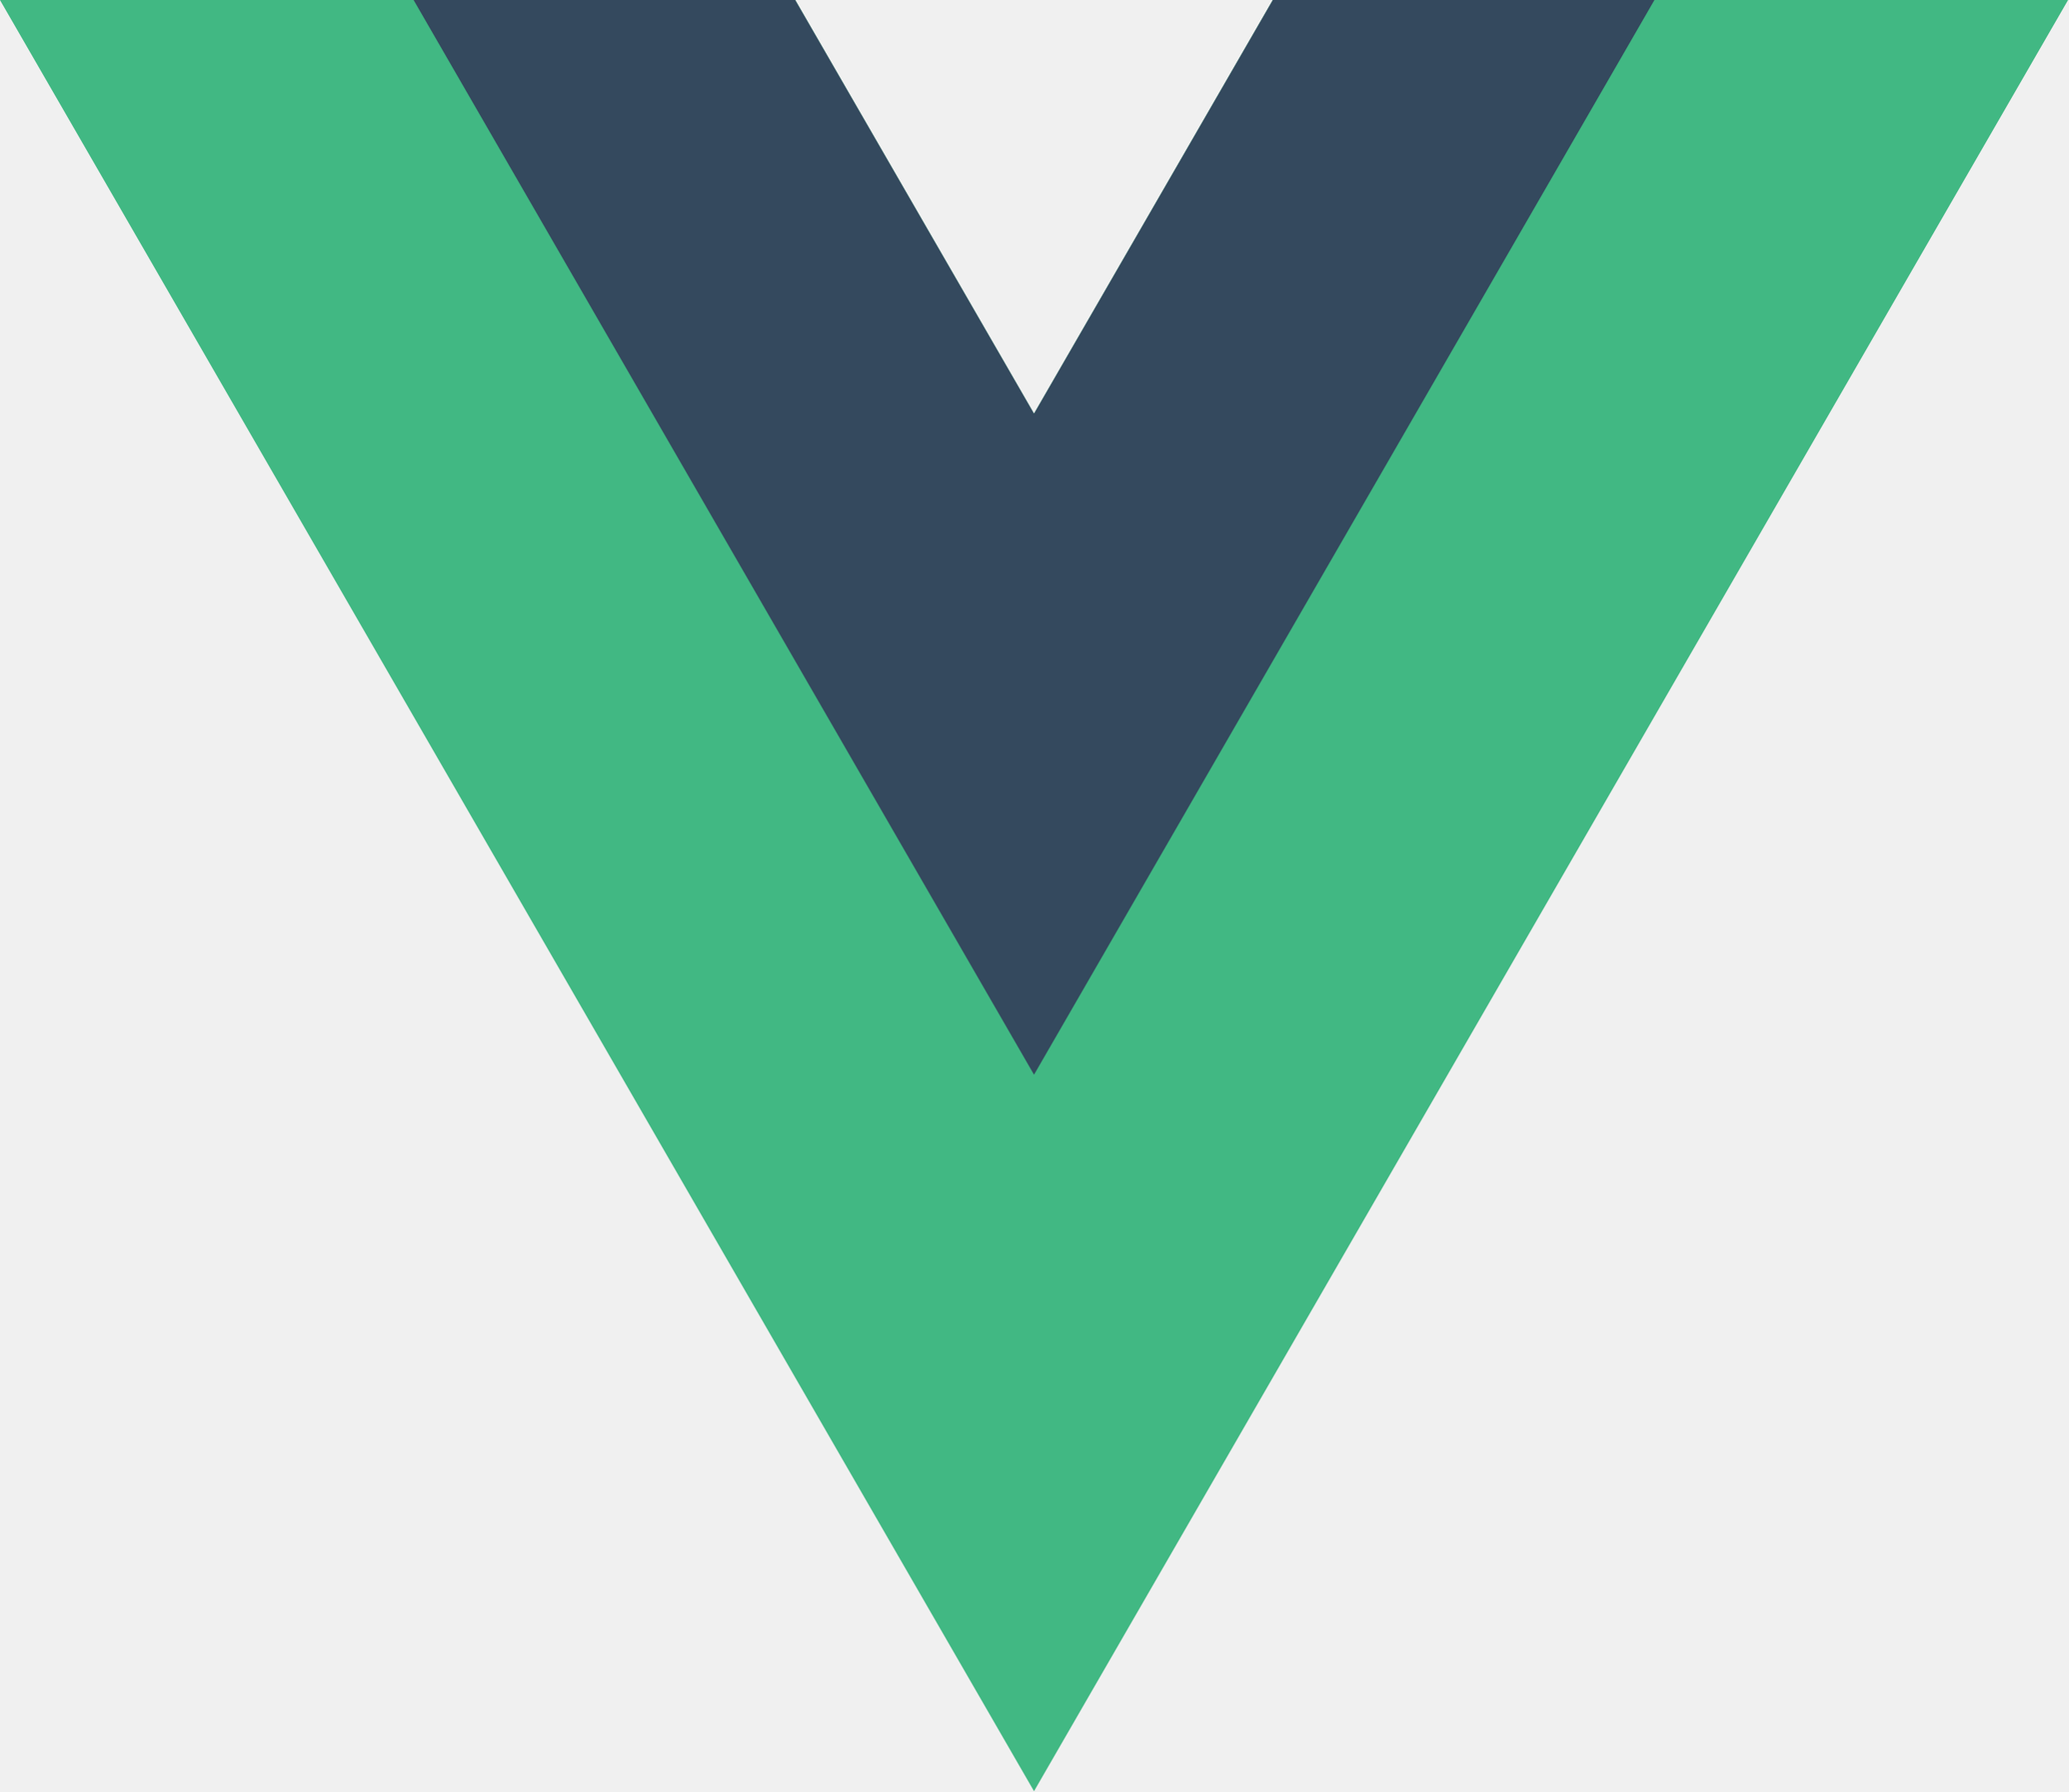
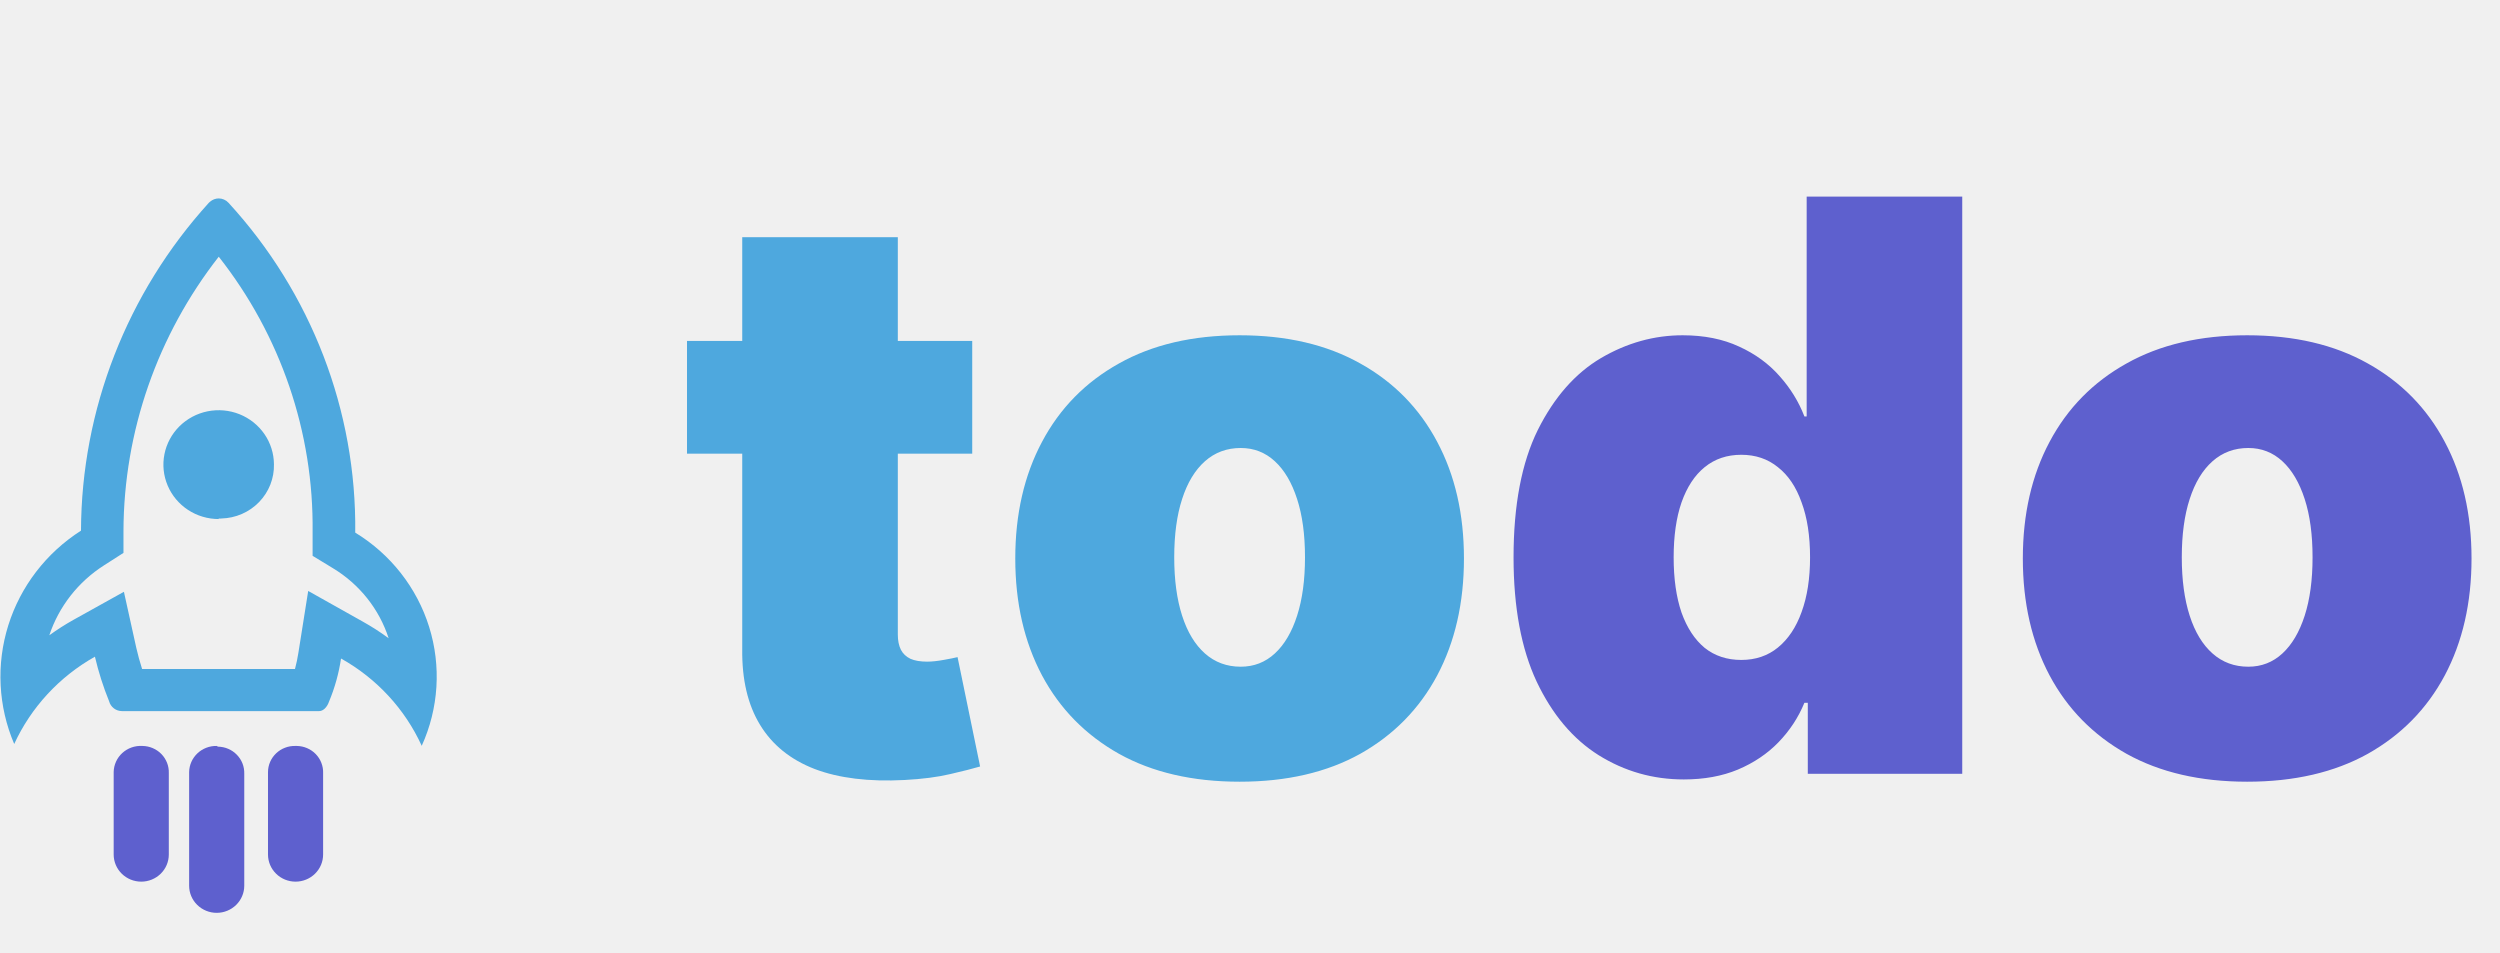
- <svg xmlns="http://www.w3.org/2000/svg" viewBox="0 0 261.76 226.69">
-   <path d="M161.096.001l-30.225 52.351L100.647.001H-.005l130.877 226.688L261.749.001z" fill="#41b883" />
-   <path d="M161.096.001l-30.225 52.351L100.647.001H52.346l78.526 136.01L209.398.001z" fill="#34495e" />
+ <svg xmlns="http://www.w3.org/2000/svg" width="126" height="48" viewBox="0 0 126 48" fill="none">
+   <path d="M49 17.182V22.864H34.625V17.182H49ZM37.409 11.954H45.25V31.983C45.25 32.286 45.302 32.542 45.406 32.75C45.51 32.949 45.671 33.1 45.889 33.205C46.107 33.299 46.386 33.347 46.727 33.347C46.964 33.347 47.239 33.318 47.551 33.261C47.873 33.205 48.11 33.157 48.261 33.119L49.398 38.631C49.047 38.735 48.545 38.863 47.892 39.014C47.248 39.166 46.481 39.265 45.591 39.312C43.792 39.407 42.281 39.222 41.06 38.758C39.838 38.285 38.919 37.542 38.304 36.528C37.688 35.515 37.39 34.246 37.409 32.722V11.954ZM62.477 39.398C60.109 39.398 58.083 38.929 56.397 37.992C54.711 37.044 53.419 35.728 52.519 34.043C51.62 32.347 51.17 30.383 51.17 28.148C51.17 25.913 51.62 23.953 52.519 22.267C53.419 20.572 54.711 19.256 56.397 18.318C58.083 17.371 60.109 16.898 62.477 16.898C64.844 16.898 66.871 17.371 68.556 18.318C70.242 19.256 71.534 20.572 72.434 22.267C73.334 23.953 73.783 25.913 73.783 28.148C73.783 30.383 73.334 32.347 72.434 34.043C71.534 35.728 70.242 37.044 68.556 37.992C66.871 38.929 64.844 39.398 62.477 39.398ZM62.533 33.602C63.196 33.602 63.769 33.38 64.252 32.935C64.735 32.49 65.109 31.855 65.374 31.031C65.639 30.207 65.772 29.227 65.772 28.091C65.772 26.945 65.639 25.965 65.374 25.151C65.109 24.327 64.735 23.692 64.252 23.247C63.769 22.802 63.196 22.579 62.533 22.579C61.833 22.579 61.231 22.802 60.729 23.247C60.227 23.692 59.844 24.327 59.579 25.151C59.314 25.965 59.181 26.945 59.181 28.091C59.181 29.227 59.314 30.207 59.579 31.031C59.844 31.855 60.227 32.49 60.729 32.935C61.231 33.38 61.833 33.602 62.533 33.602Z" fill="#4EA8DE" />
+   <path d="M84.863 39.284C83.31 39.284 81.88 38.877 80.573 38.062C79.276 37.248 78.234 36.012 77.448 34.355C76.672 32.698 76.283 30.61 76.283 28.091C76.283 25.458 76.691 23.318 77.505 21.671C78.329 20.023 79.389 18.815 80.687 18.048C81.994 17.281 83.367 16.898 84.806 16.898C85.886 16.898 86.833 17.087 87.647 17.466C88.461 17.835 89.143 18.332 89.692 18.957C90.242 19.573 90.658 20.25 90.942 20.989H91.056V9.909H98.897V39H91.113V35.42H90.942C90.639 36.159 90.204 36.822 89.636 37.409C89.077 37.987 88.395 38.446 87.59 38.787C86.795 39.118 85.886 39.284 84.863 39.284ZM87.761 33.261C88.48 33.261 89.096 33.053 89.607 32.636C90.128 32.21 90.526 31.614 90.8 30.847C91.085 30.07 91.227 29.151 91.227 28.091C91.227 27.011 91.085 26.088 90.8 25.321C90.526 24.544 90.128 23.953 89.607 23.546C89.096 23.129 88.48 22.921 87.761 22.921C87.041 22.921 86.425 23.129 85.914 23.546C85.412 23.953 85.024 24.544 84.749 25.321C84.484 26.088 84.352 27.011 84.352 28.091C84.352 29.171 84.484 30.099 84.749 30.875C85.024 31.642 85.412 32.234 85.914 32.651C86.425 33.058 87.041 33.261 87.761 33.261ZM113.258 39.398C110.89 39.398 108.864 38.929 107.178 37.992C105.493 37.044 104.2 35.728 103.3 34.043C102.401 32.347 101.951 30.383 101.951 28.148C101.951 25.913 102.401 23.953 103.3 22.267C104.2 20.572 105.493 19.256 107.178 18.318C108.864 17.371 110.89 16.898 113.258 16.898C115.625 16.898 117.652 17.371 119.337 18.318C121.023 19.256 122.316 20.572 123.215 22.267C124.115 23.953 124.565 25.913 124.565 28.148C124.565 30.383 124.115 32.347 123.215 34.043C122.316 35.728 121.023 37.044 119.337 37.992C117.652 38.929 115.625 39.398 113.258 39.398ZM113.315 33.602C113.978 33.602 114.55 33.38 115.033 32.935C115.516 32.49 115.89 31.855 116.156 31.031C116.421 30.207 116.553 29.227 116.553 28.091C116.553 26.945 116.421 25.965 116.156 25.151C115.89 24.327 115.516 23.692 115.033 23.247C114.55 22.802 113.978 22.579 113.315 22.579C112.614 22.579 112.013 22.802 111.511 23.247C111.009 23.692 110.625 24.327 110.36 25.151C110.095 25.965 109.962 26.945 109.962 28.091C109.962 29.227 110.095 30.207 110.36 31.031C110.625 31.855 111.009 32.49 111.511 32.935C112.013 33.38 112.614 33.602 113.315 33.602Z" fill="#5E60CE" />
+   <g clip-path="url(#clip0_4130_509)">
+     <path d="M11.021 12.933C14.147 16.901 15.816 21.794 15.755 26.816V28.014L16.787 28.642C18.119 29.448 19.113 30.699 19.587 32.167C19.171 31.86 18.735 31.58 18.283 31.328L15.533 29.784L15.039 32.9C14.996 33.175 14.939 33.449 14.867 33.718H7.162C7.047 33.365 6.954 33.013 6.868 32.646L6.245 29.826L3.71 31.236C3.286 31.473 2.877 31.734 2.485 32.019C2.968 30.568 3.941 29.324 5.242 28.494L6.223 27.866V26.752C6.241 21.751 7.93 16.895 11.029 12.933H11.021ZM11.029 10C10.868 10 10.713 10.058 10.592 10.162L10.527 10.219C6.398 14.766 4.105 20.645 4.082 26.745C2.33 27.864 1.033 29.554 0.417 31.52C-0.198 33.485 -0.092 35.601 0.716 37.497C1.568 35.645 2.991 34.106 4.784 33.097C4.964 33.864 5.203 34.616 5.5 35.347C5.538 35.487 5.621 35.611 5.738 35.701C5.854 35.79 5.997 35.839 6.145 35.84H16.085C16.285 35.84 16.486 35.65 16.586 35.354C16.876 34.659 17.078 33.932 17.188 33.189C18.984 34.193 20.408 35.734 21.255 37.589C22.112 35.702 22.245 33.573 21.629 31.597C21.012 29.621 19.689 27.932 17.904 26.844C17.974 20.708 15.694 14.772 11.516 10.219C11.454 10.15 11.377 10.095 11.292 10.058C11.207 10.02 11.115 10 11.021 10H11.029Z" fill="#4EA8DE" />
+     <path d="M11.022 26.16C10.472 26.16 9.934 26 9.476 25.699C9.018 25.399 8.661 24.971 8.45 24.472C8.238 23.972 8.182 23.421 8.288 22.89C8.394 22.358 8.657 21.87 9.044 21.485C9.432 21.101 9.926 20.838 10.465 20.73C11.004 20.622 11.563 20.673 12.073 20.877C12.582 21.082 13.019 21.43 13.328 21.878C13.636 22.326 13.803 22.855 13.807 23.396C13.816 23.747 13.754 24.096 13.626 24.424C13.497 24.751 13.304 25.05 13.058 25.304C12.812 25.558 12.518 25.762 12.191 25.904C11.865 26.046 11.514 26.123 11.158 26.132C11.113 26.139 11.067 26.139 11.022 26.132V26.16Z" fill="#4EA8DE" />
+     <path d="M14.896 37.596C14.717 37.59 14.538 37.62 14.371 37.683C14.203 37.746 14.05 37.842 13.921 37.964C13.792 38.086 13.688 38.232 13.617 38.394C13.546 38.556 13.508 38.731 13.507 38.907V43.067C13.507 43.43 13.653 43.778 13.914 44.034C14.174 44.291 14.527 44.435 14.896 44.435C15.264 44.435 15.618 44.291 15.878 44.034C16.139 43.778 16.285 43.43 16.285 43.067V38.964C16.291 38.788 16.261 38.613 16.197 38.448C16.134 38.284 16.037 38.134 15.914 38.006C15.791 37.879 15.643 37.777 15.479 37.707C15.315 37.636 15.139 37.599 14.96 37.596H14.896Z" fill="#5E60CE" />
+     <path d="M7.162 37.596C6.979 37.586 6.797 37.613 6.625 37.674C6.454 37.736 6.297 37.83 6.163 37.953C6.029 38.075 5.922 38.222 5.848 38.386C5.773 38.55 5.733 38.727 5.729 38.907V43.067C5.729 43.43 5.876 43.778 6.136 44.034C6.397 44.291 6.75 44.435 7.119 44.435C7.487 44.435 7.84 44.291 8.101 44.034C8.362 43.778 8.508 43.43 8.508 43.067V38.964C8.514 38.788 8.484 38.612 8.42 38.448C8.356 38.284 8.26 38.134 8.137 38.006C8.013 37.879 7.865 37.777 7.702 37.707C7.538 37.636 7.362 37.599 7.183 37.596H7.162Z" fill="#5E60CE" />
+     <path d="M10.921 37.596C10.743 37.592 10.565 37.623 10.398 37.687C10.232 37.751 10.08 37.846 9.951 37.968C9.822 38.09 9.718 38.236 9.646 38.397C9.575 38.558 9.536 38.731 9.532 38.907V44.639C9.532 45.002 9.678 45.35 9.939 45.606C10.2 45.863 10.553 46.007 10.921 46.007C11.29 46.007 11.643 45.863 11.904 45.606C12.164 45.35 12.311 45.002 12.311 44.639V38.999C12.316 38.823 12.287 38.648 12.223 38.483C12.159 38.319 12.063 38.169 11.939 38.042C11.816 37.914 11.668 37.812 11.505 37.742C11.341 37.671 11.164 37.634 10.986 37.631L10.921 37.596Z" fill="#5E60CE" />
+   </g>
+   <defs>
+     <clipPath id="clip0_4130_509">
+       <rect width="22" height="36" fill="white" transform="translate(0 10)" />
+     </clipPath>
+   </defs>
</svg>
